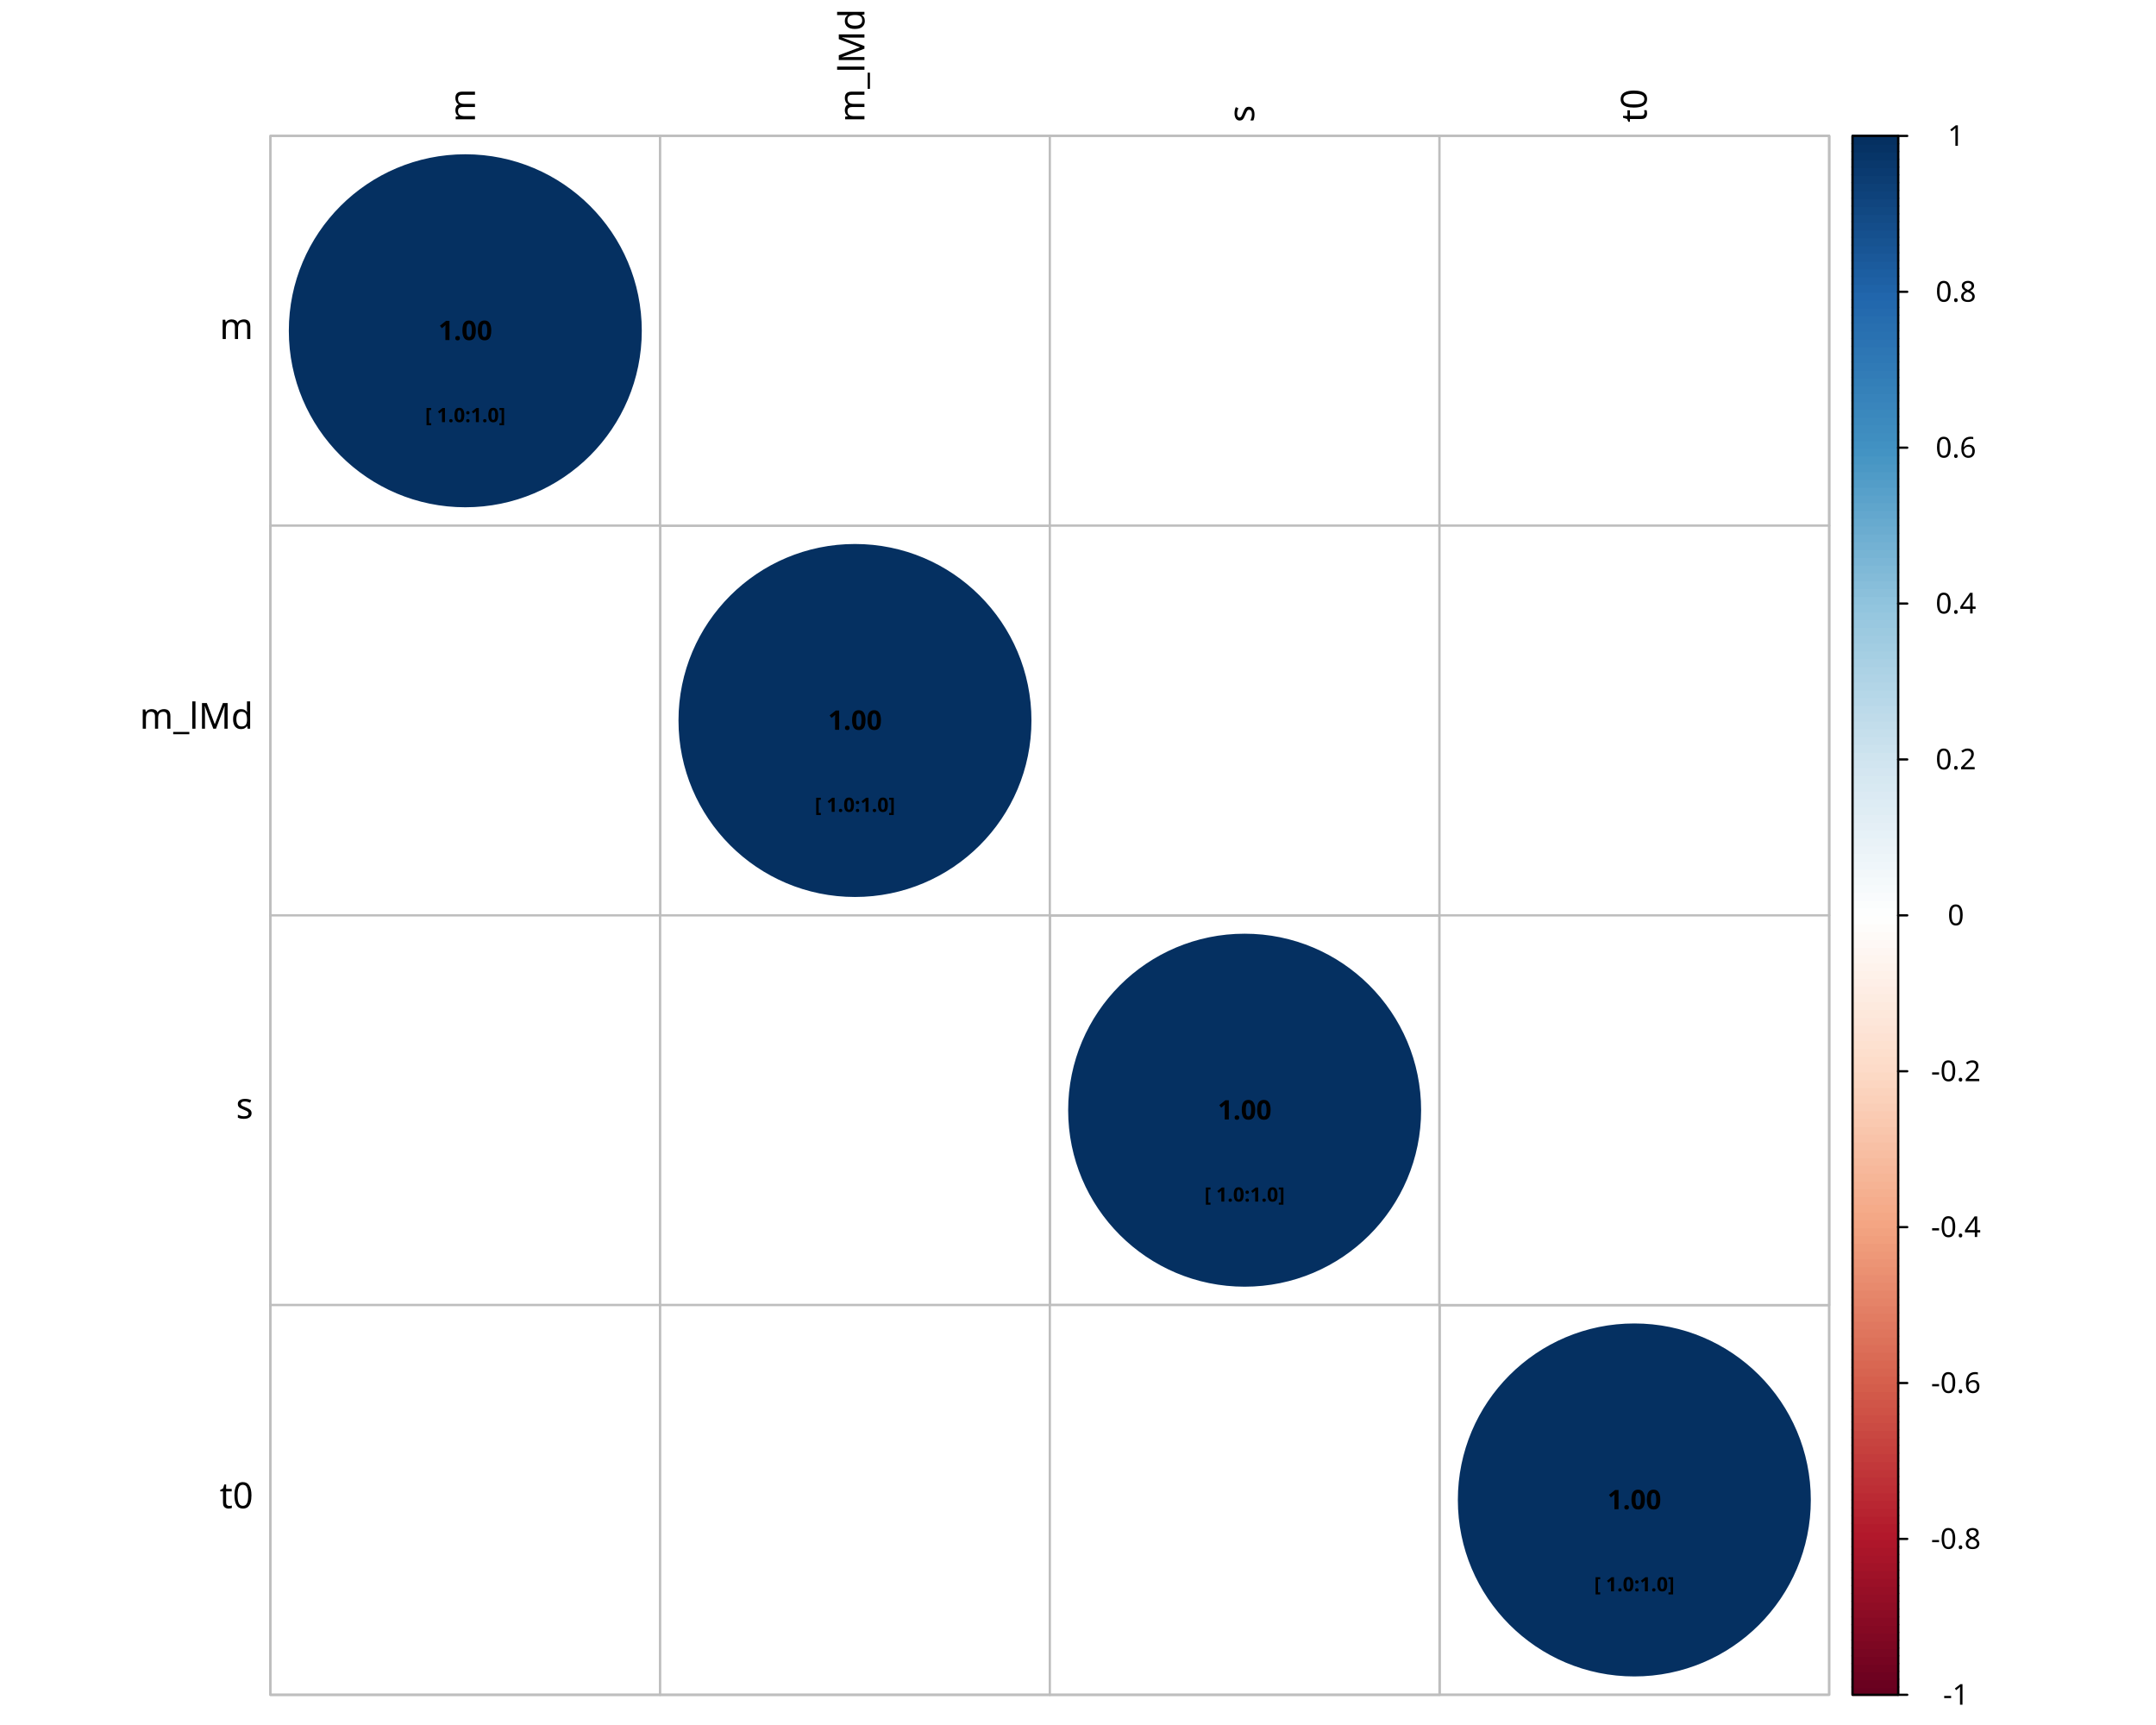
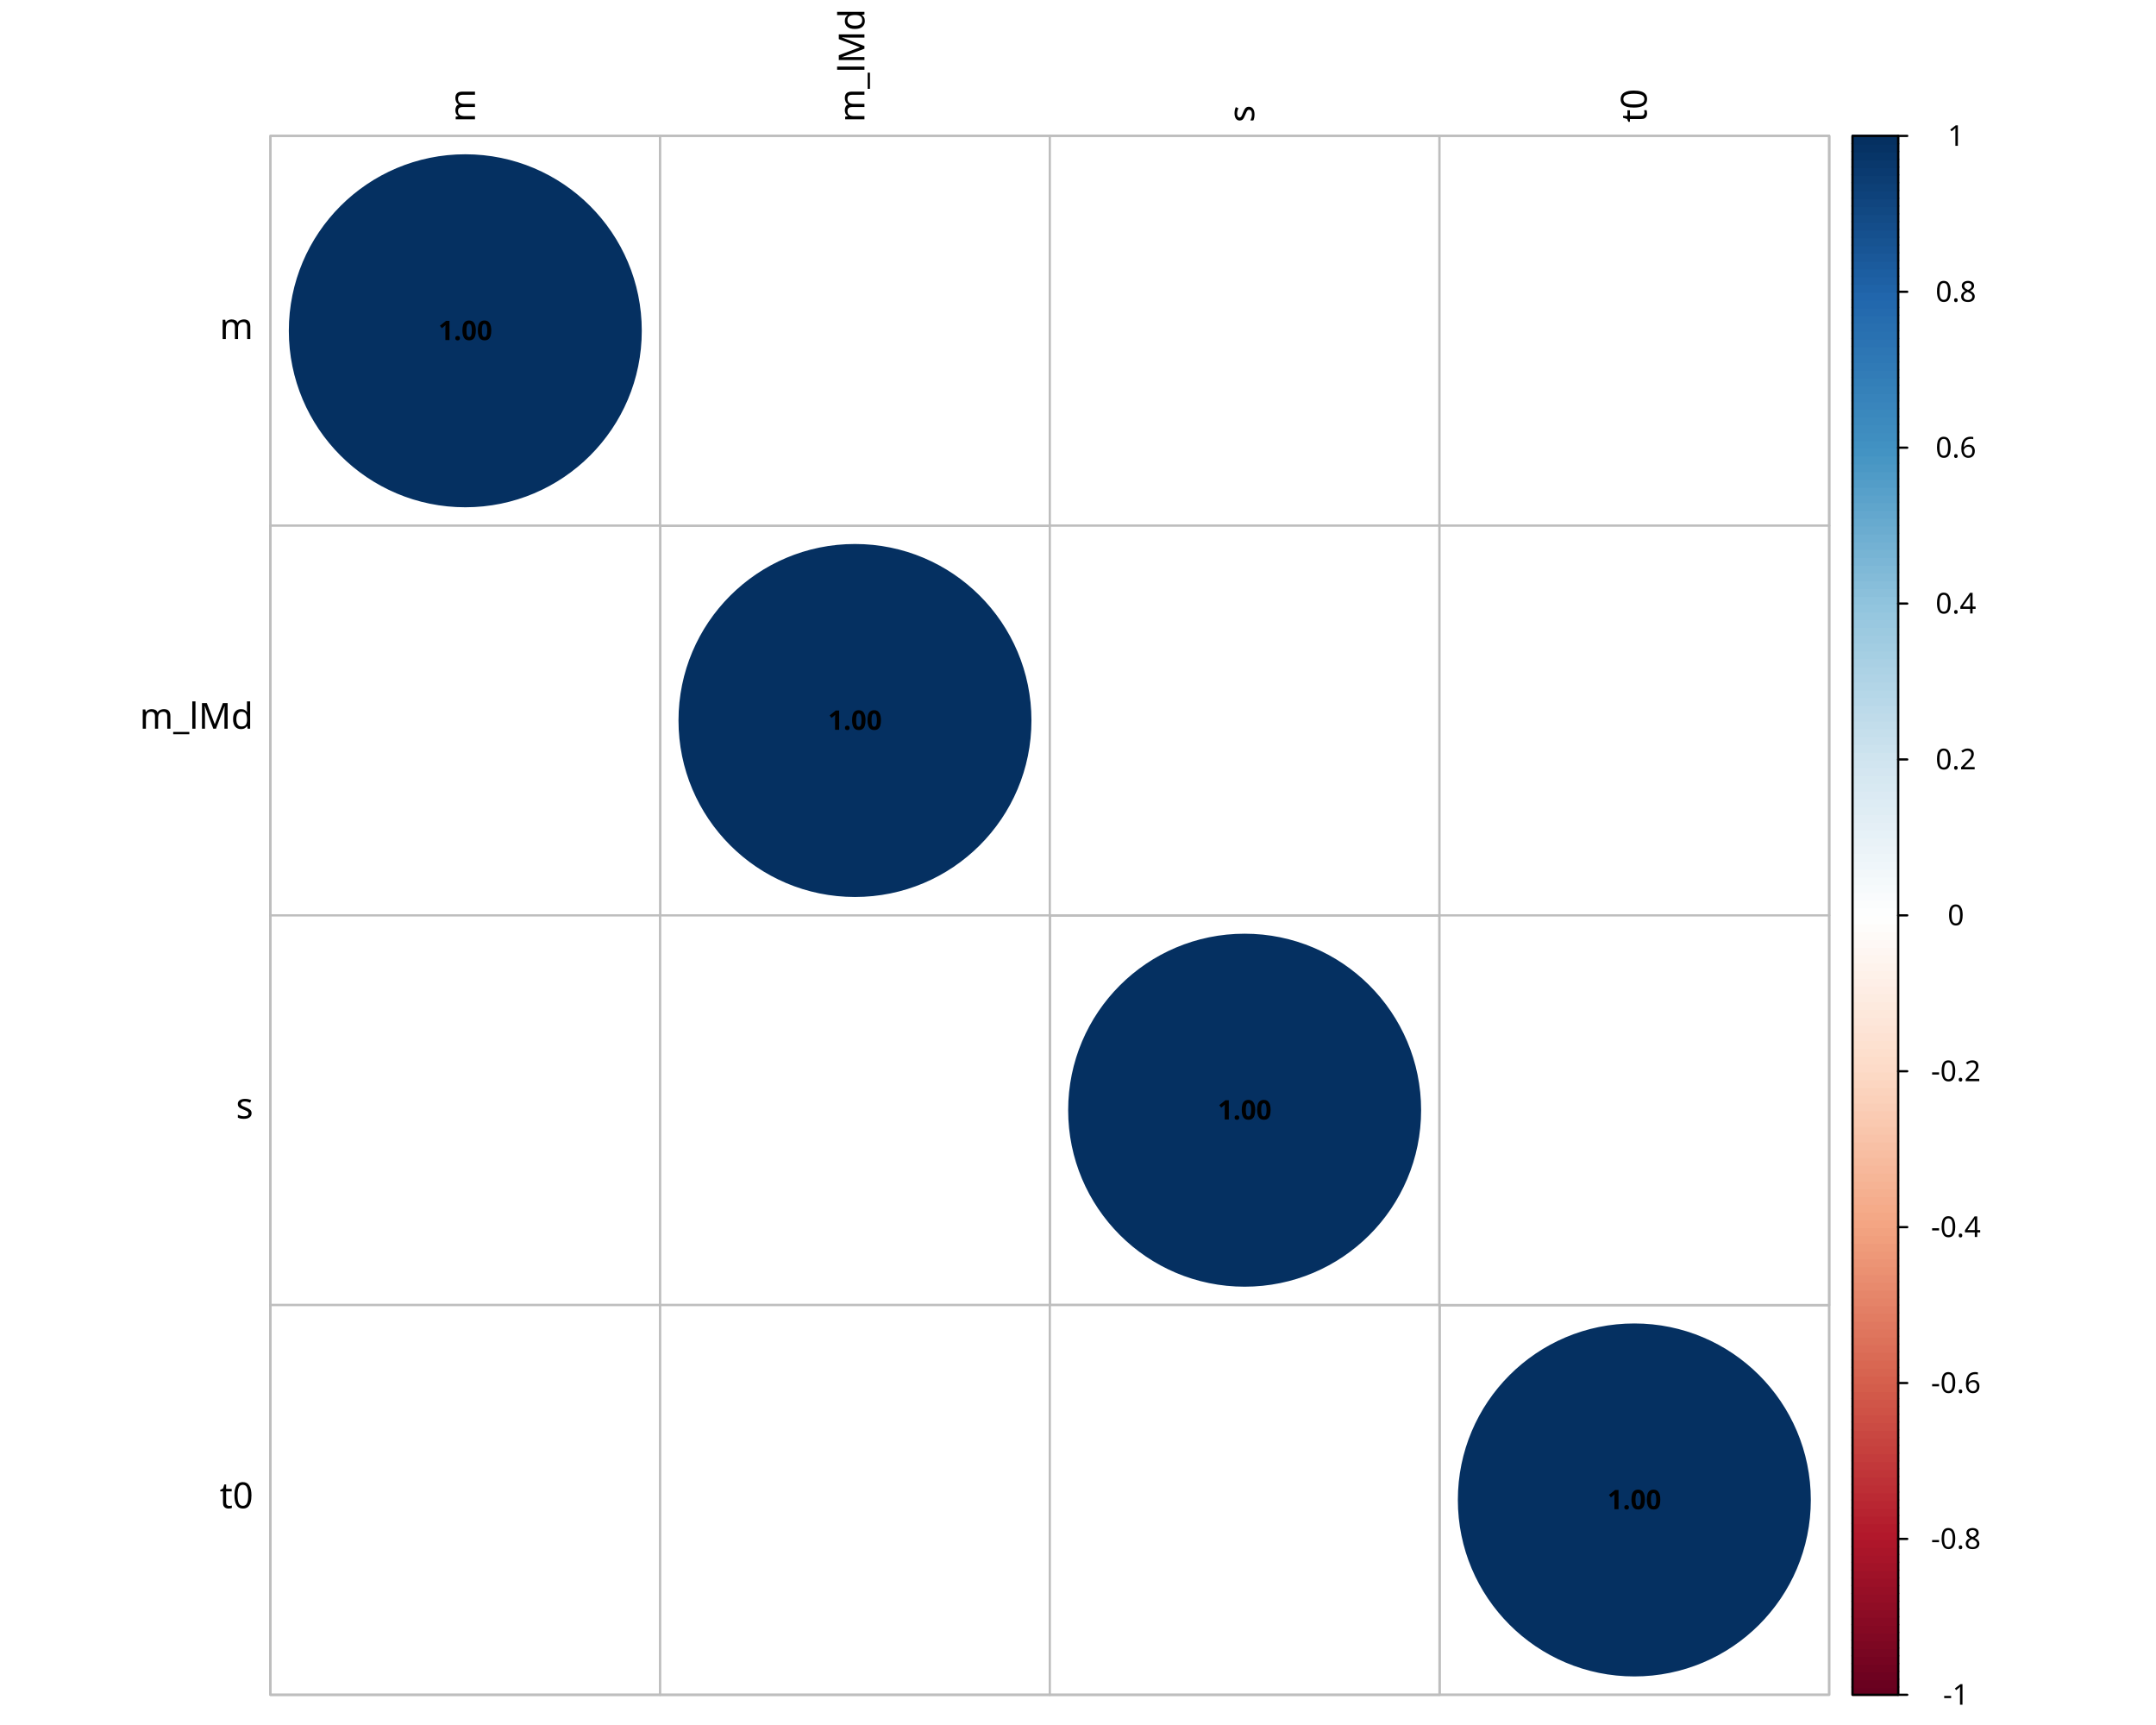
<svg xmlns="http://www.w3.org/2000/svg" class="svglite" data-engine-version="2.0" width="720.00pt" height="576.00pt" viewBox="0 0 720.00 576.00">
  <defs>
    <style type="text/css">
    .svglite line, .svglite polyline, .svglite polygon, .svglite path, .svglite rect, .svglite circle {
      fill: none;
      stroke: #000000;
      stroke-linecap: round;
      stroke-linejoin: round;
      stroke-miterlimit: 10.00;
    }
  </style>
  </defs>
  <rect width="100%" height="100%" style="stroke: none; fill: #FFFFFF;" />
  <defs>
    <clipPath id="cpMC4wMHw3MjAuMDB8MC4wMHw1NzYuMDA=">
      <rect x="0.00" y="0.00" width="720.00" height="576.00" />
    </clipPath>
  </defs>
  <g clip-path="url(#cpMC4wMHw3MjAuMDB8MC4wMHw1NzYuMDA=)">
    <rect x="90.32" y="45.38" width="130.13" height="130.13" style="stroke-width: 0.75; stroke: #FFFFFF; fill: #FFFFFF;" />
    <rect x="90.32" y="175.52" width="130.13" height="130.13" style="stroke-width: 0.75; stroke: #FFFFFF; fill: #FFFFFF;" />
    <rect x="90.32" y="305.65" width="130.13" height="130.13" style="stroke-width: 0.75; stroke: #FFFFFF; fill: #FFFFFF;" />
    <rect x="90.32" y="435.78" width="130.13" height="130.13" style="stroke-width: 0.75; stroke: #FFFFFF; fill: #FFFFFF;" />
    <rect x="220.46" y="45.38" width="130.13" height="130.13" style="stroke-width: 0.75; stroke: #FFFFFF; fill: #FFFFFF;" />
    <rect x="220.46" y="175.52" width="130.13" height="130.13" style="stroke-width: 0.75; stroke: #FFFFFF; fill: #FFFFFF;" />
    <rect x="220.46" y="305.65" width="130.13" height="130.13" style="stroke-width: 0.75; stroke: #FFFFFF; fill: #FFFFFF;" />
    <rect x="220.46" y="435.78" width="130.13" height="130.13" style="stroke-width: 0.75; stroke: #FFFFFF; fill: #FFFFFF;" />
    <rect x="350.59" y="45.38" width="130.13" height="130.13" style="stroke-width: 0.75; stroke: #FFFFFF; fill: #FFFFFF;" />
    <rect x="350.59" y="175.52" width="130.13" height="130.13" style="stroke-width: 0.75; stroke: #FFFFFF; fill: #FFFFFF;" />
    <rect x="350.59" y="305.65" width="130.13" height="130.13" style="stroke-width: 0.75; stroke: #FFFFFF; fill: #FFFFFF;" />
    <rect x="350.59" y="435.78" width="130.13" height="130.13" style="stroke-width: 0.75; stroke: #FFFFFF; fill: #FFFFFF;" />
    <rect x="480.72" y="45.38" width="130.13" height="130.13" style="stroke-width: 0.75; stroke: #FFFFFF; fill: #FFFFFF;" />
    <rect x="480.72" y="175.52" width="130.13" height="130.13" style="stroke-width: 0.75; stroke: #FFFFFF; fill: #FFFFFF;" />
    <rect x="480.72" y="305.65" width="130.13" height="130.13" style="stroke-width: 0.75; stroke: #FFFFFF; fill: #FFFFFF;" />
    <rect x="480.72" y="435.78" width="130.13" height="130.13" style="stroke-width: 0.75; stroke: #FFFFFF; fill: #FFFFFF;" />
    <circle cx="155.39" cy="110.45" r="58.56" style="stroke-width: 0.75; stroke: #053061; fill: #053061;" />
    <circle cx="155.39" cy="240.58" r="1.00" style="stroke-width: 0.75; stroke: #FDFEFE; fill: #FDFEFE;" />
    <circle cx="155.39" cy="370.71" r="1.00" style="stroke-width: 0.75; stroke: #FDFEFE; fill: #FDFEFE;" />
    <circle cx="155.39" cy="500.85" r="1.00" style="stroke-width: 0.75; stroke: #FDFEFE; fill: #FDFEFE;" />
    <circle cx="285.52" cy="110.45" r="1.00" style="stroke-width: 0.75; stroke: #FDFEFE; fill: #FDFEFE;" />
    <circle cx="285.52" cy="240.58" r="58.56" style="stroke-width: 0.75; stroke: #053061; fill: #053061;" />
    <circle cx="285.52" cy="370.71" r="1.00" style="stroke-width: 0.75; stroke: #FDFEFE; fill: #FDFEFE;" />
    <circle cx="285.52" cy="500.85" r="1.00" style="stroke-width: 0.75; stroke: #FDFEFE; fill: #FDFEFE;" />
    <circle cx="415.65" cy="110.45" r="1.00" style="stroke-width: 0.75; stroke: #FDFEFE; fill: #FDFEFE;" />
    <circle cx="415.65" cy="240.58" r="1.00" style="stroke-width: 0.75; stroke: #FDFEFE; fill: #FDFEFE;" />
    <circle cx="415.65" cy="370.71" r="58.56" style="stroke-width: 0.75; stroke: #053061; fill: #053061;" />
    <circle cx="415.65" cy="500.85" r="1.00" style="stroke-width: 0.75; stroke: #FDFEFE; fill: #FDFEFE;" />
    <circle cx="545.79" cy="110.45" r="1.00" style="stroke-width: 0.75; stroke: #FDFEFE; fill: #FDFEFE;" />
    <circle cx="545.79" cy="240.58" r="1.00" style="stroke-width: 0.75; stroke: #FDFEFE; fill: #FDFEFE;" />
    <circle cx="545.79" cy="370.71" r="1.00" style="stroke-width: 0.75; stroke: #FDFEFE; fill: #FDFEFE;" />
    <circle cx="545.79" cy="500.85" r="58.56" style="stroke-width: 0.75; stroke: #053061; fill: #053061;" />
    <rect x="90.32" y="45.38" width="130.13" height="130.13" style="stroke-width: 0.75; stroke: #BEBEBE;" />
    <rect x="90.32" y="175.52" width="130.13" height="130.13" style="stroke-width: 0.75; stroke: #BEBEBE;" />
    <rect x="90.32" y="305.65" width="130.13" height="130.13" style="stroke-width: 0.75; stroke: #BEBEBE;" />
    <rect x="90.32" y="435.78" width="130.13" height="130.13" style="stroke-width: 0.75; stroke: #BEBEBE;" />
    <rect x="220.46" y="45.38" width="130.13" height="130.13" style="stroke-width: 0.75; stroke: #BEBEBE;" />
    <rect x="220.46" y="175.52" width="130.13" height="130.13" style="stroke-width: 0.75; stroke: #BEBEBE;" />
    <rect x="220.46" y="305.65" width="130.13" height="130.13" style="stroke-width: 0.75; stroke: #BEBEBE;" />
    <rect x="220.46" y="435.78" width="130.13" height="130.13" style="stroke-width: 0.75; stroke: #BEBEBE;" />
    <rect x="350.59" y="45.38" width="130.13" height="130.13" style="stroke-width: 0.75; stroke: #BEBEBE;" />
    <rect x="350.59" y="175.52" width="130.13" height="130.13" style="stroke-width: 0.75; stroke: #BEBEBE;" />
    <rect x="350.59" y="305.65" width="130.13" height="130.13" style="stroke-width: 0.75; stroke: #BEBEBE;" />
    <rect x="350.59" y="435.78" width="130.13" height="130.13" style="stroke-width: 0.75; stroke: #BEBEBE;" />
    <rect x="480.72" y="45.38" width="130.13" height="130.13" style="stroke-width: 0.75; stroke: #BEBEBE;" />
    <rect x="480.72" y="175.52" width="130.13" height="130.13" style="stroke-width: 0.75; stroke: #BEBEBE;" />
    <rect x="480.72" y="305.65" width="130.13" height="130.13" style="stroke-width: 0.75; stroke: #BEBEBE;" />
    <rect x="480.72" y="435.78" width="130.13" height="130.13" style="stroke-width: 0.75; stroke: #BEBEBE;" />
    <text x="155.39" y="113.55" text-anchor="middle" style="font-size: 9.00px; font-weight: bold; font-family: sans;" textLength="17.52px" lengthAdjust="spacingAndGlyphs">1.00</text>
    <text x="155.39" y="243.68" text-anchor="middle" style="font-size: 9.00px; font-weight: bold; font-family: sans;" textLength="17.52px" lengthAdjust="spacingAndGlyphs">0.00</text>
    <text x="155.39" y="373.81" text-anchor="middle" style="font-size: 9.00px; font-weight: bold; font-family: sans;" textLength="17.52px" lengthAdjust="spacingAndGlyphs">0.00</text>
    <text x="155.39" y="503.95" text-anchor="middle" style="font-size: 9.00px; font-weight: bold; font-family: sans;" textLength="17.52px" lengthAdjust="spacingAndGlyphs">0.00</text>
    <text x="285.52" y="113.55" text-anchor="middle" style="font-size: 9.00px; font-weight: bold; font-family: sans;" textLength="17.52px" lengthAdjust="spacingAndGlyphs">0.00</text>
    <text x="285.52" y="243.68" text-anchor="middle" style="font-size: 9.00px; font-weight: bold; font-family: sans;" textLength="17.52px" lengthAdjust="spacingAndGlyphs">1.00</text>
    <text x="285.52" y="373.81" text-anchor="middle" style="font-size: 9.00px; font-weight: bold; font-family: sans;" textLength="17.52px" lengthAdjust="spacingAndGlyphs">0.00</text>
    <text x="285.52" y="503.95" text-anchor="middle" style="font-size: 9.00px; font-weight: bold; font-family: sans;" textLength="17.52px" lengthAdjust="spacingAndGlyphs">0.00</text>
    <text x="415.65" y="113.55" text-anchor="middle" style="font-size: 9.00px; font-weight: bold; font-family: sans;" textLength="17.52px" lengthAdjust="spacingAndGlyphs">0.00</text>
    <text x="415.65" y="243.68" text-anchor="middle" style="font-size: 9.00px; font-weight: bold; font-family: sans;" textLength="17.52px" lengthAdjust="spacingAndGlyphs">0.00</text>
    <text x="415.65" y="373.81" text-anchor="middle" style="font-size: 9.00px; font-weight: bold; font-family: sans;" textLength="17.52px" lengthAdjust="spacingAndGlyphs">1.00</text>
    <text x="415.65" y="503.95" text-anchor="middle" style="font-size: 9.00px; font-weight: bold; font-family: sans;" textLength="17.52px" lengthAdjust="spacingAndGlyphs">0.00</text>
    <text x="545.79" y="113.55" text-anchor="middle" style="font-size: 9.00px; font-weight: bold; font-family: sans;" textLength="17.52px" lengthAdjust="spacingAndGlyphs">0.00</text>
    <text x="545.79" y="243.68" text-anchor="middle" style="font-size: 9.00px; font-weight: bold; font-family: sans;" textLength="17.52px" lengthAdjust="spacingAndGlyphs">0.00</text>
    <text x="545.79" y="373.81" text-anchor="middle" style="font-size: 9.00px; font-weight: bold; font-family: sans;" textLength="17.52px" lengthAdjust="spacingAndGlyphs">0.00</text>
    <text x="545.79" y="503.95" text-anchor="middle" style="font-size: 9.00px; font-weight: bold; font-family: sans;" textLength="17.52px" lengthAdjust="spacingAndGlyphs">1.00</text>
    <rect x="90.32" y="175.52" width="130.13" height="130.13" style="stroke-width: 0.75; stroke: #BEBEBE; fill: #FFFFFF;" />
    <rect x="90.32" y="305.65" width="130.13" height="130.13" style="stroke-width: 0.75; stroke: #BEBEBE; fill: #FFFFFF;" />
    <rect x="90.32" y="435.78" width="130.13" height="130.13" style="stroke-width: 0.75; stroke: #BEBEBE; fill: #FFFFFF;" />
    <rect x="220.46" y="45.38" width="130.13" height="130.13" style="stroke-width: 0.75; stroke: #BEBEBE; fill: #FFFFFF;" />
    <rect x="220.46" y="305.65" width="130.13" height="130.13" style="stroke-width: 0.75; stroke: #BEBEBE; fill: #FFFFFF;" />
    <rect x="220.46" y="435.78" width="130.13" height="130.13" style="stroke-width: 0.75; stroke: #BEBEBE; fill: #FFFFFF;" />
    <rect x="350.59" y="45.38" width="130.13" height="130.13" style="stroke-width: 0.75; stroke: #BEBEBE; fill: #FFFFFF;" />
    <rect x="350.59" y="175.52" width="130.13" height="130.13" style="stroke-width: 0.75; stroke: #BEBEBE; fill: #FFFFFF;" />
    <rect x="350.59" y="435.78" width="130.13" height="130.13" style="stroke-width: 0.75; stroke: #BEBEBE; fill: #FFFFFF;" />
    <rect x="480.72" y="45.38" width="130.13" height="130.13" style="stroke-width: 0.75; stroke: #BEBEBE; fill: #FFFFFF;" />
    <rect x="480.72" y="175.52" width="130.13" height="130.13" style="stroke-width: 0.75; stroke: #BEBEBE; fill: #FFFFFF;" />
    <rect x="480.72" y="305.65" width="130.13" height="130.13" style="stroke-width: 0.75; stroke: #BEBEBE; fill: #FFFFFF;" />
    <rect x="618.66" y="563.31" width="15.23" height="2.60" style="stroke-width: 0.75; stroke: #67001F; fill: #67001F;" />
    <rect x="618.66" y="560.71" width="15.23" height="2.60" style="stroke-width: 0.75; stroke: #6A011F; fill: #6A011F;" />
    <rect x="618.66" y="558.11" width="15.23" height="2.60" style="stroke-width: 0.75; stroke: #6E0220; fill: #6E0220;" />
    <rect x="618.66" y="555.50" width="15.23" height="2.60" style="stroke-width: 0.75; stroke: #720320; fill: #720320;" />
    <rect x="618.66" y="552.90" width="15.23" height="2.60" style="stroke-width: 0.75; stroke: #760421; fill: #760421;" />
    <rect x="618.66" y="550.30" width="15.23" height="2.60" style="stroke-width: 0.75; stroke: #790622; fill: #790622;" />
    <rect x="618.66" y="547.69" width="15.23" height="2.60" style="stroke-width: 0.75; stroke: #7D0722; fill: #7D0722;" />
    <rect x="618.66" y="545.09" width="15.23" height="2.60" style="stroke-width: 0.75; stroke: #810823; fill: #810823;" />
    <rect x="618.66" y="542.49" width="15.23" height="2.60" style="stroke-width: 0.75; stroke: #850923; fill: #850923;" />
    <rect x="618.66" y="539.89" width="15.23" height="2.60" style="stroke-width: 0.75; stroke: #880A24; fill: #880A24;" />
    <rect x="618.66" y="537.28" width="15.23" height="2.60" style="stroke-width: 0.75; stroke: #8C0C25; fill: #8C0C25;" />
    <rect x="618.66" y="534.68" width="15.23" height="2.60" style="stroke-width: 0.75; stroke: #900D25; fill: #900D25;" />
    <rect x="618.66" y="532.08" width="15.23" height="2.60" style="stroke-width: 0.75; stroke: #940E26; fill: #940E26;" />
    <rect x="618.66" y="529.48" width="15.23" height="2.60" style="stroke-width: 0.75; stroke: #970F26; fill: #970F26;" />
    <rect x="618.66" y="526.87" width="15.23" height="2.60" style="stroke-width: 0.75; stroke: #9B1027; fill: #9B1027;" />
    <rect x="618.66" y="524.27" width="15.23" height="2.60" style="stroke-width: 0.75; stroke: #9F1228; fill: #9F1228;" />
    <rect x="618.66" y="521.67" width="15.23" height="2.60" style="stroke-width: 0.75; stroke: #A31328; fill: #A31328;" />
    <rect x="618.66" y="519.07" width="15.23" height="2.60" style="stroke-width: 0.75; stroke: #A71429; fill: #A71429;" />
    <rect x="618.66" y="516.46" width="15.23" height="2.60" style="stroke-width: 0.75; stroke: #AA1529; fill: #AA1529;" />
    <rect x="618.66" y="513.86" width="15.23" height="2.60" style="stroke-width: 0.75; stroke: #AE162A; fill: #AE162A;" />
    <rect x="618.66" y="511.26" width="15.23" height="2.60" style="stroke-width: 0.75; stroke: #B2182B; fill: #B2182B;" />
    <rect x="618.66" y="508.65" width="15.23" height="2.60" style="stroke-width: 0.75; stroke: #B31B2C; fill: #B31B2C;" />
    <rect x="618.66" y="506.05" width="15.23" height="2.60" style="stroke-width: 0.75; stroke: #B51F2E; fill: #B51F2E;" />
    <rect x="618.66" y="503.45" width="15.23" height="2.60" style="stroke-width: 0.75; stroke: #B72330; fill: #B72330;" />
    <rect x="618.66" y="500.85" width="15.23" height="2.60" style="stroke-width: 0.75; stroke: #B92632; fill: #B92632;" />
    <rect x="618.66" y="498.24" width="15.23" height="2.60" style="stroke-width: 0.75; stroke: #BB2A33; fill: #BB2A33;" />
    <rect x="618.66" y="495.64" width="15.23" height="2.60" style="stroke-width: 0.75; stroke: #BD2E35; fill: #BD2E35;" />
    <rect x="618.66" y="493.04" width="15.23" height="2.60" style="stroke-width: 0.75; stroke: #BE3137; fill: #BE3137;" />
    <rect x="618.66" y="490.44" width="15.23" height="2.60" style="stroke-width: 0.75; stroke: #C03538; fill: #C03538;" />
    <rect x="618.66" y="487.83" width="15.23" height="2.60" style="stroke-width: 0.75; stroke: #C2383A; fill: #C2383A;" />
    <rect x="618.66" y="485.23" width="15.23" height="2.60" style="stroke-width: 0.75; stroke: #C43C3C; fill: #C43C3C;" />
    <rect x="618.66" y="482.63" width="15.23" height="2.60" style="stroke-width: 0.75; stroke: #C6403D; fill: #C6403D;" />
    <rect x="618.66" y="480.03" width="15.23" height="2.60" style="stroke-width: 0.75; stroke: #C7433F; fill: #C7433F;" />
    <rect x="618.66" y="477.42" width="15.23" height="2.60" style="stroke-width: 0.75; stroke: #C94741; fill: #C94741;" />
    <rect x="618.66" y="474.82" width="15.23" height="2.60" style="stroke-width: 0.75; stroke: #CB4B43; fill: #CB4B43;" />
    <rect x="618.66" y="472.22" width="15.23" height="2.60" style="stroke-width: 0.75; stroke: #CD4E44; fill: #CD4E44;" />
    <rect x="618.66" y="469.61" width="15.23" height="2.60" style="stroke-width: 0.75; stroke: #CF5246; fill: #CF5246;" />
    <rect x="618.66" y="467.01" width="15.23" height="2.60" style="stroke-width: 0.75; stroke: #D05548; fill: #D05548;" />
    <rect x="618.66" y="464.41" width="15.23" height="2.60" style="stroke-width: 0.75; stroke: #D25949; fill: #D25949;" />
    <rect x="618.66" y="461.81" width="15.23" height="2.60" style="stroke-width: 0.75; stroke: #D45D4B; fill: #D45D4B;" />
    <rect x="618.66" y="459.20" width="15.23" height="2.60" style="stroke-width: 0.75; stroke: #D6604D; fill: #D6604D;" />
    <rect x="618.66" y="456.60" width="15.23" height="2.60" style="stroke-width: 0.75; stroke: #D76450; fill: #D76450;" />
    <rect x="618.66" y="454.00" width="15.23" height="2.60" style="stroke-width: 0.75; stroke: #D96752; fill: #D96752;" />
    <rect x="618.66" y="451.40" width="15.23" height="2.60" style="stroke-width: 0.75; stroke: #DA6B55; fill: #DA6B55;" />
    <rect x="618.66" y="448.79" width="15.23" height="2.60" style="stroke-width: 0.75; stroke: #DC6E58; fill: #DC6E58;" />
    <rect x="618.66" y="446.19" width="15.23" height="2.60" style="stroke-width: 0.75; stroke: #DD725A; fill: #DD725A;" />
    <rect x="618.66" y="443.59" width="15.23" height="2.60" style="stroke-width: 0.75; stroke: #DF755D; fill: #DF755D;" />
    <rect x="618.66" y="440.99" width="15.23" height="2.60" style="stroke-width: 0.75; stroke: #E07860; fill: #E07860;" />
    <rect x="618.66" y="438.38" width="15.23" height="2.60" style="stroke-width: 0.75; stroke: #E27C62; fill: #E27C62;" />
    <rect x="618.66" y="435.78" width="15.23" height="2.60" style="stroke-width: 0.75; stroke: #E37F65; fill: #E37F65;" />
    <rect x="618.66" y="433.18" width="15.23" height="2.60" style="stroke-width: 0.75; stroke: #E58368; fill: #E58368;" />
    <rect x="618.66" y="430.58" width="15.23" height="2.60" style="stroke-width: 0.75; stroke: #E6866A; fill: #E6866A;" />
    <rect x="618.66" y="427.97" width="15.23" height="2.60" style="stroke-width: 0.75; stroke: #E88A6D; fill: #E88A6D;" />
    <rect x="618.66" y="425.37" width="15.23" height="2.60" style="stroke-width: 0.75; stroke: #E98D70; fill: #E98D70;" />
    <rect x="618.66" y="422.77" width="15.23" height="2.60" style="stroke-width: 0.75; stroke: #EB9172; fill: #EB9172;" />
    <rect x="618.66" y="420.16" width="15.23" height="2.60" style="stroke-width: 0.75; stroke: #EC9475; fill: #EC9475;" />
    <rect x="618.66" y="417.56" width="15.23" height="2.60" style="stroke-width: 0.75; stroke: #EE9878; fill: #EE9878;" />
    <rect x="618.66" y="414.96" width="15.23" height="2.60" style="stroke-width: 0.75; stroke: #EF9B7A; fill: #EF9B7A;" />
    <rect x="618.66" y="412.36" width="15.23" height="2.60" style="stroke-width: 0.75; stroke: #F19F7D; fill: #F19F7D;" />
    <rect x="618.66" y="409.75" width="15.23" height="2.60" style="stroke-width: 0.75; stroke: #F2A280; fill: #F2A280;" />
    <rect x="618.66" y="407.15" width="15.23" height="2.60" style="stroke-width: 0.75; stroke: #F4A583; fill: #F4A583;" />
    <rect x="618.66" y="404.55" width="15.23" height="2.60" style="stroke-width: 0.75; stroke: #F4A886; fill: #F4A886;" />
    <rect x="618.66" y="401.95" width="15.23" height="2.60" style="stroke-width: 0.75; stroke: #F5AB89; fill: #F5AB89;" />
    <rect x="618.66" y="399.34" width="15.23" height="2.60" style="stroke-width: 0.75; stroke: #F5AD8D; fill: #F5AD8D;" />
    <rect x="618.66" y="396.74" width="15.23" height="2.60" style="stroke-width: 0.75; stroke: #F5B090; fill: #F5B090;" />
    <rect x="618.66" y="394.14" width="15.23" height="2.60" style="stroke-width: 0.75; stroke: #F6B394; fill: #F6B394;" />
    <rect x="618.66" y="391.54" width="15.23" height="2.60" style="stroke-width: 0.75; stroke: #F6B697; fill: #F6B697;" />
    <rect x="618.66" y="388.93" width="15.23" height="2.60" style="stroke-width: 0.75; stroke: #F7B89B; fill: #F7B89B;" />
    <rect x="618.66" y="386.33" width="15.23" height="2.60" style="stroke-width: 0.75; stroke: #F7BB9E; fill: #F7BB9E;" />
    <rect x="618.66" y="383.73" width="15.23" height="2.60" style="stroke-width: 0.75; stroke: #F8BEA2; fill: #F8BEA2;" />
    <rect x="618.66" y="381.12" width="15.23" height="2.60" style="stroke-width: 0.75; stroke: #F8C0A5; fill: #F8C0A5;" />
    <rect x="618.66" y="378.52" width="15.23" height="2.60" style="stroke-width: 0.75; stroke: #F9C3A9; fill: #F9C3A9;" />
    <rect x="618.66" y="375.92" width="15.23" height="2.60" style="stroke-width: 0.75; stroke: #F9C6AC; fill: #F9C6AC;" />
    <rect x="618.66" y="373.32" width="15.23" height="2.60" style="stroke-width: 0.75; stroke: #FAC9B0; fill: #FAC9B0;" />
    <rect x="618.66" y="370.71" width="15.23" height="2.60" style="stroke-width: 0.75; stroke: #FACBB3; fill: #FACBB3;" />
    <rect x="618.66" y="368.11" width="15.23" height="2.60" style="stroke-width: 0.75; stroke: #FACEB7; fill: #FACEB7;" />
    <rect x="618.66" y="365.51" width="15.23" height="2.60" style="stroke-width: 0.75; stroke: #FBD1BA; fill: #FBD1BA;" />
    <rect x="618.66" y="362.91" width="15.23" height="2.60" style="stroke-width: 0.75; stroke: #FBD3BD; fill: #FBD3BD;" />
    <rect x="618.66" y="360.30" width="15.23" height="2.60" style="stroke-width: 0.75; stroke: #FCD6C1; fill: #FCD6C1;" />
    <rect x="618.66" y="357.70" width="15.23" height="2.60" style="stroke-width: 0.75; stroke: #FCD9C4; fill: #FCD9C4;" />
    <rect x="618.66" y="355.10" width="15.23" height="2.60" style="stroke-width: 0.75; stroke: #FDDBC8; fill: #FDDBC8;" />
    <rect x="618.66" y="352.50" width="15.23" height="2.60" style="stroke-width: 0.75; stroke: #FDDDCA; fill: #FDDDCA;" />
    <rect x="618.66" y="349.89" width="15.23" height="2.60" style="stroke-width: 0.75; stroke: #FDDFCD; fill: #FDDFCD;" />
    <rect x="618.66" y="347.29" width="15.23" height="2.60" style="stroke-width: 0.75; stroke: #FDE1D0; fill: #FDE1D0;" />
    <rect x="618.66" y="344.69" width="15.23" height="2.60" style="stroke-width: 0.75; stroke: #FDE2D3; fill: #FDE2D3;" />
    <rect x="618.66" y="342.09" width="15.23" height="2.60" style="stroke-width: 0.75; stroke: #FDE4D6; fill: #FDE4D6;" />
    <rect x="618.66" y="339.48" width="15.23" height="2.60" style="stroke-width: 0.75; stroke: #FDE6D9; fill: #FDE6D9;" />
    <rect x="618.66" y="336.88" width="15.23" height="2.60" style="stroke-width: 0.75; stroke: #FDE8DB; fill: #FDE8DB;" />
    <rect x="618.66" y="334.28" width="15.23" height="2.60" style="stroke-width: 0.75; stroke: #FDEADE; fill: #FDEADE;" />
    <rect x="618.66" y="331.67" width="15.23" height="2.60" style="stroke-width: 0.75; stroke: #FDECE1; fill: #FDECE1;" />
    <rect x="618.66" y="329.07" width="15.23" height="2.60" style="stroke-width: 0.75; stroke: #FEEDE4; fill: #FEEDE4;" />
    <rect x="618.66" y="326.47" width="15.23" height="2.60" style="stroke-width: 0.75; stroke: #FEEFE7; fill: #FEEFE7;" />
    <rect x="618.66" y="323.87" width="15.23" height="2.60" style="stroke-width: 0.75; stroke: #FEF1E9; fill: #FEF1E9;" />
    <rect x="618.66" y="321.26" width="15.23" height="2.60" style="stroke-width: 0.75; stroke: #FEF3EC; fill: #FEF3EC;" />
    <rect x="618.66" y="318.66" width="15.23" height="2.60" style="stroke-width: 0.75; stroke: #FEF5EF; fill: #FEF5EF;" />
    <rect x="618.66" y="316.06" width="15.23" height="2.60" style="stroke-width: 0.75; stroke: #FEF6F2; fill: #FEF6F2;" />
    <rect x="618.66" y="313.46" width="15.23" height="2.60" style="stroke-width: 0.75; stroke: #FEF8F5; fill: #FEF8F5;" />
    <rect x="618.66" y="310.85" width="15.23" height="2.60" style="stroke-width: 0.75; stroke: #FEFAF7; fill: #FEFAF7;" />
    <rect x="618.66" y="308.25" width="15.23" height="2.60" style="stroke-width: 0.75; stroke: #FEFCFA; fill: #FEFCFA;" />
    <rect x="618.66" y="305.65" width="15.23" height="2.60" style="stroke-width: 0.75; stroke: #FEFEFD; fill: #FEFEFD;" />
    <rect x="618.66" y="303.05" width="15.23" height="2.60" style="stroke-width: 0.75; stroke: #FDFEFE; fill: #FDFEFE;" />
    <rect x="618.66" y="300.44" width="15.23" height="2.60" style="stroke-width: 0.75; stroke: #FBFDFD; fill: #FBFDFD;" />
    <rect x="618.66" y="297.84" width="15.23" height="2.60" style="stroke-width: 0.75; stroke: #F9FBFD; fill: #F9FBFD;" />
    <rect x="618.66" y="295.24" width="15.23" height="2.60" style="stroke-width: 0.75; stroke: #F6FAFC; fill: #F6FAFC;" />
    <rect x="618.66" y="292.63" width="15.23" height="2.60" style="stroke-width: 0.75; stroke: #F4F9FB; fill: #F4F9FB;" />
    <rect x="618.66" y="290.03" width="15.23" height="2.60" style="stroke-width: 0.75; stroke: #F2F7FA; fill: #F2F7FA;" />
    <rect x="618.66" y="287.43" width="15.23" height="2.60" style="stroke-width: 0.75; stroke: #EFF6FA; fill: #EFF6FA;" />
    <rect x="618.66" y="284.83" width="15.23" height="2.60" style="stroke-width: 0.75; stroke: #EDF5F9; fill: #EDF5F9;" />
    <rect x="618.66" y="282.22" width="15.23" height="2.60" style="stroke-width: 0.75; stroke: #EBF3F8; fill: #EBF3F8;" />
    <rect x="618.66" y="279.62" width="15.23" height="2.60" style="stroke-width: 0.75; stroke: #E9F2F7; fill: #E9F2F7;" />
    <rect x="618.66" y="277.02" width="15.23" height="2.60" style="stroke-width: 0.75; stroke: #E6F1F7; fill: #E6F1F7;" />
    <rect x="618.66" y="274.42" width="15.23" height="2.60" style="stroke-width: 0.75; stroke: #E4EFF6; fill: #E4EFF6;" />
    <rect x="618.66" y="271.81" width="15.23" height="2.60" style="stroke-width: 0.75; stroke: #E2EEF5; fill: #E2EEF5;" />
    <rect x="618.66" y="269.21" width="15.23" height="2.60" style="stroke-width: 0.75; stroke: #DFEDF4; fill: #DFEDF4;" />
    <rect x="618.66" y="266.61" width="15.23" height="2.60" style="stroke-width: 0.75; stroke: #DDECF4; fill: #DDECF4;" />
    <rect x="618.66" y="264.01" width="15.23" height="2.60" style="stroke-width: 0.75; stroke: #DBEAF3; fill: #DBEAF3;" />
    <rect x="618.66" y="261.40" width="15.23" height="2.60" style="stroke-width: 0.75; stroke: #D8E9F2; fill: #D8E9F2;" />
    <rect x="618.66" y="258.80" width="15.23" height="2.60" style="stroke-width: 0.75; stroke: #D6E8F1; fill: #D6E8F1;" />
    <rect x="618.66" y="256.20" width="15.23" height="2.60" style="stroke-width: 0.75; stroke: #D4E6F1; fill: #D4E6F1;" />
    <rect x="618.66" y="253.59" width="15.23" height="2.60" style="stroke-width: 0.75; stroke: #D1E5F0; fill: #D1E5F0;" />
    <rect x="618.66" y="250.99" width="15.23" height="2.60" style="stroke-width: 0.75; stroke: #CFE4EF; fill: #CFE4EF;" />
    <rect x="618.66" y="248.39" width="15.23" height="2.60" style="stroke-width: 0.75; stroke: #CBE2EE; fill: #CBE2EE;" />
    <rect x="618.66" y="245.79" width="15.23" height="2.60" style="stroke-width: 0.75; stroke: #C8E0ED; fill: #C8E0ED;" />
    <rect x="618.66" y="243.18" width="15.23" height="2.60" style="stroke-width: 0.75; stroke: #C5DFEC; fill: #C5DFEC;" />
    <rect x="618.66" y="240.58" width="15.23" height="2.60" style="stroke-width: 0.75; stroke: #C2DDEB; fill: #C2DDEB;" />
    <rect x="618.66" y="237.98" width="15.23" height="2.60" style="stroke-width: 0.75; stroke: #BFDBEA; fill: #BFDBEA;" />
    <rect x="618.66" y="235.38" width="15.23" height="2.60" style="stroke-width: 0.75; stroke: #BCDAEA; fill: #BCDAEA;" />
    <rect x="618.66" y="232.77" width="15.23" height="2.60" style="stroke-width: 0.75; stroke: #B8D8E9; fill: #B8D8E9;" />
    <rect x="618.66" y="230.17" width="15.23" height="2.60" style="stroke-width: 0.75; stroke: #B5D7E8; fill: #B5D7E8;" />
    <rect x="618.66" y="227.57" width="15.23" height="2.60" style="stroke-width: 0.75; stroke: #B2D5E7; fill: #B2D5E7;" />
    <rect x="618.66" y="224.97" width="15.23" height="2.60" style="stroke-width: 0.75; stroke: #AFD3E6; fill: #AFD3E6;" />
    <rect x="618.66" y="222.36" width="15.23" height="2.60" style="stroke-width: 0.75; stroke: #ACD2E5; fill: #ACD2E5;" />
    <rect x="618.66" y="219.76" width="15.23" height="2.60" style="stroke-width: 0.75; stroke: #A9D0E4; fill: #A9D0E4;" />
    <rect x="618.66" y="217.16" width="15.23" height="2.60" style="stroke-width: 0.75; stroke: #A5CFE3; fill: #A5CFE3;" />
    <rect x="618.66" y="214.56" width="15.23" height="2.60" style="stroke-width: 0.75; stroke: #A2CDE2; fill: #A2CDE2;" />
    <rect x="618.66" y="211.95" width="15.23" height="2.60" style="stroke-width: 0.75; stroke: #9FCBE1; fill: #9FCBE1;" />
    <rect x="618.66" y="209.35" width="15.23" height="2.60" style="stroke-width: 0.75; stroke: #9CCAE0; fill: #9CCAE0;" />
    <rect x="618.66" y="206.75" width="15.23" height="2.60" style="stroke-width: 0.75; stroke: #99C8E0; fill: #99C8E0;" />
    <rect x="618.66" y="204.14" width="15.23" height="2.60" style="stroke-width: 0.75; stroke: #96C7DF; fill: #96C7DF;" />
    <rect x="618.66" y="201.54" width="15.23" height="2.60" style="stroke-width: 0.75; stroke: #92C5DE; fill: #92C5DE;" />
    <rect x="618.66" y="198.94" width="15.23" height="2.60" style="stroke-width: 0.75; stroke: #8FC3DD; fill: #8FC3DD;" />
    <rect x="618.66" y="196.34" width="15.23" height="2.60" style="stroke-width: 0.75; stroke: #8BC0DB; fill: #8BC0DB;" />
    <rect x="618.66" y="193.73" width="15.23" height="2.60" style="stroke-width: 0.75; stroke: #87BEDA; fill: #87BEDA;" />
    <rect x="618.66" y="191.13" width="15.23" height="2.60" style="stroke-width: 0.75; stroke: #83BBD8; fill: #83BBD8;" />
    <rect x="618.66" y="188.53" width="15.23" height="2.60" style="stroke-width: 0.75; stroke: #7FB9D7; fill: #7FB9D7;" />
    <rect x="618.66" y="185.93" width="15.23" height="2.60" style="stroke-width: 0.75; stroke: #7BB6D6; fill: #7BB6D6;" />
    <rect x="618.66" y="183.32" width="15.23" height="2.60" style="stroke-width: 0.75; stroke: #77B4D4; fill: #77B4D4;" />
    <rect x="618.66" y="180.72" width="15.23" height="2.60" style="stroke-width: 0.75; stroke: #73B1D3; fill: #73B1D3;" />
    <rect x="618.66" y="178.12" width="15.23" height="2.60" style="stroke-width: 0.75; stroke: #6FAFD2; fill: #6FAFD2;" />
    <rect x="618.66" y="175.52" width="15.23" height="2.60" style="stroke-width: 0.75; stroke: #6BACD0; fill: #6BACD0;" />
    <rect x="618.66" y="172.91" width="15.23" height="2.60" style="stroke-width: 0.75; stroke: #67AACF; fill: #67AACF;" />
    <rect x="618.66" y="170.31" width="15.23" height="2.60" style="stroke-width: 0.75; stroke: #63A7CE; fill: #63A7CE;" />
    <rect x="618.66" y="167.71" width="15.23" height="2.60" style="stroke-width: 0.75; stroke: #5FA5CC; fill: #5FA5CC;" />
    <rect x="618.66" y="165.10" width="15.23" height="2.60" style="stroke-width: 0.75; stroke: #5BA2CB; fill: #5BA2CB;" />
    <rect x="618.66" y="162.50" width="15.23" height="2.60" style="stroke-width: 0.75; stroke: #57A0CA; fill: #57A0CA;" />
    <rect x="618.66" y="159.90" width="15.23" height="2.60" style="stroke-width: 0.75; stroke: #539DC8; fill: #539DC8;" />
    <rect x="618.66" y="157.30" width="15.23" height="2.60" style="stroke-width: 0.75; stroke: #4F9BC7; fill: #4F9BC7;" />
    <rect x="618.66" y="154.69" width="15.23" height="2.60" style="stroke-width: 0.75; stroke: #4B98C5; fill: #4B98C5;" />
    <rect x="618.66" y="152.09" width="15.23" height="2.60" style="stroke-width: 0.75; stroke: #4796C4; fill: #4796C4;" />
    <rect x="618.66" y="149.49" width="15.23" height="2.60" style="stroke-width: 0.75; stroke: #4393C3; fill: #4393C3;" />
    <rect x="618.66" y="146.89" width="15.23" height="2.60" style="stroke-width: 0.75; stroke: #4191C2; fill: #4191C2;" />
    <rect x="618.66" y="144.28" width="15.23" height="2.60" style="stroke-width: 0.75; stroke: #3F8EC0; fill: #3F8EC0;" />
    <rect x="618.66" y="141.68" width="15.23" height="2.60" style="stroke-width: 0.75; stroke: #3E8CBF; fill: #3E8CBF;" />
    <rect x="618.66" y="139.08" width="15.23" height="2.60" style="stroke-width: 0.75; stroke: #3C8ABE; fill: #3C8ABE;" />
    <rect x="618.66" y="136.48" width="15.23" height="2.60" style="stroke-width: 0.75; stroke: #3A88BD; fill: #3A88BD;" />
    <rect x="618.66" y="133.87" width="15.23" height="2.60" style="stroke-width: 0.75; stroke: #3985BC; fill: #3985BC;" />
    <rect x="618.66" y="131.27" width="15.23" height="2.60" style="stroke-width: 0.75; stroke: #3783BB; fill: #3783BB;" />
    <rect x="618.66" y="128.67" width="15.23" height="2.60" style="stroke-width: 0.75; stroke: #3581B9; fill: #3581B9;" />
    <rect x="618.66" y="126.06" width="15.23" height="2.60" style="stroke-width: 0.75; stroke: #337FB8; fill: #337FB8;" />
    <rect x="618.66" y="123.46" width="15.23" height="2.60" style="stroke-width: 0.75; stroke: #327CB7; fill: #327CB7;" />
    <rect x="618.66" y="120.86" width="15.23" height="2.60" style="stroke-width: 0.75; stroke: #307AB6; fill: #307AB6;" />
    <rect x="618.66" y="118.26" width="15.23" height="2.60" style="stroke-width: 0.75; stroke: #2E78B5; fill: #2E78B5;" />
    <rect x="618.66" y="115.65" width="15.23" height="2.60" style="stroke-width: 0.75; stroke: #2D76B4; fill: #2D76B4;" />
    <rect x="618.66" y="113.05" width="15.23" height="2.60" style="stroke-width: 0.75; stroke: #2B73B3; fill: #2B73B3;" />
    <rect x="618.66" y="110.45" width="15.23" height="2.60" style="stroke-width: 0.75; stroke: #2971B1; fill: #2971B1;" />
    <rect x="618.66" y="107.85" width="15.23" height="2.60" style="stroke-width: 0.75; stroke: #286FB0; fill: #286FB0;" />
    <rect x="618.66" y="105.24" width="15.23" height="2.60" style="stroke-width: 0.75; stroke: #266DAF; fill: #266DAF;" />
    <rect x="618.66" y="102.64" width="15.23" height="2.60" style="stroke-width: 0.75; stroke: #246AAE; fill: #246AAE;" />
    <rect x="618.66" y="100.04" width="15.23" height="2.60" style="stroke-width: 0.75; stroke: #2268AD; fill: #2268AD;" />
    <rect x="618.66" y="97.44" width="15.23" height="2.60" style="stroke-width: 0.75; stroke: #2166AC; fill: #2166AC;" />
    <rect x="618.66" y="94.83" width="15.23" height="2.60" style="stroke-width: 0.75; stroke: #1F63A8; fill: #1F63A8;" />
    <rect x="618.66" y="92.23" width="15.23" height="2.60" style="stroke-width: 0.75; stroke: #1E60A4; fill: #1E60A4;" />
    <rect x="618.66" y="89.63" width="15.23" height="2.60" style="stroke-width: 0.75; stroke: #1C5EA1; fill: #1C5EA1;" />
    <rect x="618.66" y="87.03" width="15.23" height="2.60" style="stroke-width: 0.75; stroke: #1B5B9D; fill: #1B5B9D;" />
    <rect x="618.66" y="84.42" width="15.23" height="2.60" style="stroke-width: 0.75; stroke: #1A5899; fill: #1A5899;" />
    <rect x="618.66" y="81.82" width="15.23" height="2.60" style="stroke-width: 0.75; stroke: #185595; fill: #185595;" />
    <rect x="618.66" y="79.22" width="15.23" height="2.60" style="stroke-width: 0.75; stroke: #175391; fill: #175391;" />
    <rect x="618.66" y="76.61" width="15.23" height="2.60" style="stroke-width: 0.75; stroke: #15508E; fill: #15508E;" />
    <rect x="618.66" y="74.01" width="15.23" height="2.60" style="stroke-width: 0.75; stroke: #144D8A; fill: #144D8A;" />
    <rect x="618.66" y="71.41" width="15.23" height="2.60" style="stroke-width: 0.75; stroke: #134B86; fill: #134B86;" />
    <rect x="618.66" y="68.81" width="15.23" height="2.60" style="stroke-width: 0.75; stroke: #114882; fill: #114882;" />
    <rect x="618.66" y="66.20" width="15.23" height="2.60" style="stroke-width: 0.75; stroke: #10457F; fill: #10457F;" />
    <rect x="618.66" y="63.60" width="15.23" height="2.60" style="stroke-width: 0.75; stroke: #0E427B; fill: #0E427B;" />
    <rect x="618.66" y="61.00" width="15.23" height="2.60" style="stroke-width: 0.75; stroke: #0D4077; fill: #0D4077;" />
    <rect x="618.66" y="58.40" width="15.23" height="2.60" style="stroke-width: 0.75; stroke: #0C3D73; fill: #0C3D73;" />
    <rect x="618.66" y="55.79" width="15.23" height="2.60" style="stroke-width: 0.75; stroke: #0A3A70; fill: #0A3A70;" />
    <rect x="618.66" y="53.19" width="15.23" height="2.60" style="stroke-width: 0.75; stroke: #09386C; fill: #09386C;" />
    <rect x="618.66" y="50.59" width="15.23" height="2.60" style="stroke-width: 0.75; stroke: #073568; fill: #073568;" />
    <rect x="618.66" y="47.99" width="15.23" height="2.60" style="stroke-width: 0.75; stroke: #063264; fill: #063264;" />
    <rect x="618.66" y="45.38" width="15.23" height="2.60" style="stroke-width: 0.75; stroke: #053061; fill: #053061;" />
    <rect x="618.66" y="45.38" width="15.23" height="520.53" style="stroke-width: 0.75;" />
    <line x1="633.89" y1="565.91" x2="636.93" y2="565.91" style="stroke-width: 0.75;" />
    <line x1="633.89" y1="513.86" x2="636.93" y2="513.86" style="stroke-width: 0.75;" />
    <line x1="633.89" y1="461.81" x2="636.93" y2="461.81" style="stroke-width: 0.75;" />
    <line x1="633.89" y1="409.75" x2="636.93" y2="409.75" style="stroke-width: 0.75;" />
    <line x1="633.89" y1="357.70" x2="636.93" y2="357.70" style="stroke-width: 0.75;" />
    <line x1="633.89" y1="305.65" x2="636.93" y2="305.65" style="stroke-width: 0.75;" />
    <line x1="633.89" y1="253.59" x2="636.93" y2="253.59" style="stroke-width: 0.75;" />
    <line x1="633.89" y1="201.54" x2="636.93" y2="201.54" style="stroke-width: 0.75;" />
    <line x1="633.89" y1="149.49" x2="636.93" y2="149.49" style="stroke-width: 0.75;" />
    <line x1="633.89" y1="97.44" x2="636.93" y2="97.44" style="stroke-width: 0.75;" />
    <line x1="633.89" y1="45.38" x2="636.93" y2="45.38" style="stroke-width: 0.75;" />
    <text x="653.17" y="569.22" text-anchor="middle" style="font-size: 9.60px; font-family: sans;" textLength="8.54px" lengthAdjust="spacingAndGlyphs">-1</text>
    <text x="653.17" y="517.17" text-anchor="middle" style="font-size: 9.60px; font-family: sans;" textLength="16.54px" lengthAdjust="spacingAndGlyphs">-0.8</text>
    <text x="653.17" y="465.11" text-anchor="middle" style="font-size: 9.60px; font-family: sans;" textLength="16.54px" lengthAdjust="spacingAndGlyphs">-0.6</text>
    <text x="653.17" y="413.06" text-anchor="middle" style="font-size: 9.60px; font-family: sans;" textLength="16.54px" lengthAdjust="spacingAndGlyphs">-0.4</text>
    <text x="653.17" y="361.01" text-anchor="middle" style="font-size: 9.60px; font-family: sans;" textLength="16.54px" lengthAdjust="spacingAndGlyphs">-0.2</text>
    <text x="653.17" y="308.95" text-anchor="middle" style="font-size: 9.60px; font-family: sans;" textLength="5.34px" lengthAdjust="spacingAndGlyphs">0</text>
    <text x="653.17" y="256.90" text-anchor="middle" style="font-size: 9.60px; font-family: sans;" textLength="13.35px" lengthAdjust="spacingAndGlyphs">0.2</text>
    <text x="653.17" y="204.85" text-anchor="middle" style="font-size: 9.60px; font-family: sans;" textLength="13.35px" lengthAdjust="spacingAndGlyphs">0.4</text>
    <text x="653.17" y="152.79" text-anchor="middle" style="font-size: 9.60px; font-family: sans;" textLength="13.35px" lengthAdjust="spacingAndGlyphs">0.6</text>
    <text x="653.17" y="100.74" text-anchor="middle" style="font-size: 9.60px; font-family: sans;" textLength="13.35px" lengthAdjust="spacingAndGlyphs">0.8</text>
    <text x="653.17" y="48.69" text-anchor="middle" style="font-size: 9.60px; font-family: sans;" textLength="5.34px" lengthAdjust="spacingAndGlyphs">1</text>
    <text transform="translate(158.62,40.85) rotate(-90)" style="font-size: 12.00px; font-family: sans;" textLength="10.00px" lengthAdjust="spacingAndGlyphs">m</text>
    <text transform="translate(288.68,40.85) rotate(-90)" style="font-size: 12.00px; font-family: sans;" textLength="36.01px" lengthAdjust="spacingAndGlyphs">m_lMd</text>
    <text transform="translate(418.82,40.85) rotate(-90)" style="font-size: 12.00px; font-family: sans;" textLength="6.00px" lengthAdjust="spacingAndGlyphs">s</text>
    <text transform="translate(549.92,40.85) rotate(-90)" style="font-size: 12.00px; font-family: sans;" textLength="10.01px" lengthAdjust="spacingAndGlyphs">t0</text>
    <text x="84.56" y="113.20" text-anchor="end" style="font-size: 12.00px; font-family: sans;" textLength="10.00px" lengthAdjust="spacingAndGlyphs">m</text>
    <text x="84.56" y="243.33" text-anchor="end" style="font-size: 12.00px; font-family: sans;" textLength="36.01px" lengthAdjust="spacingAndGlyphs">m_lMd</text>
    <text x="84.56" y="373.47" text-anchor="end" style="font-size: 12.00px; font-family: sans;" textLength="6.00px" lengthAdjust="spacingAndGlyphs">s</text>
    <text x="84.56" y="503.60" text-anchor="end" style="font-size: 12.00px; font-family: sans;" textLength="10.01px" lengthAdjust="spacingAndGlyphs">t0</text>
    <rect x="90.32" y="45.38" width="520.53" height="520.53" style="stroke-width: 0.75; stroke: #BEBEBE;" />
-     <text x="155.39" y="140.95" text-anchor="middle" style="font-size: 6.60px; font-weight: bold; font-family: sans;" textLength="25.68px" lengthAdjust="spacingAndGlyphs">[ 1.0:1.0]</text>
-     <text x="285.52" y="271.09" text-anchor="middle" style="font-size: 6.60px; font-weight: bold; font-family: sans;" textLength="25.68px" lengthAdjust="spacingAndGlyphs">[ 1.0:1.0]</text>
-     <text x="415.65" y="401.22" text-anchor="middle" style="font-size: 6.60px; font-weight: bold; font-family: sans;" textLength="25.68px" lengthAdjust="spacingAndGlyphs">[ 1.0:1.0]</text>
-     <text x="545.79" y="531.35" text-anchor="middle" style="font-size: 6.60px; font-weight: bold; font-family: sans;" textLength="25.68px" lengthAdjust="spacingAndGlyphs">[ 1.0:1.0]</text>
  </g>
</svg>
